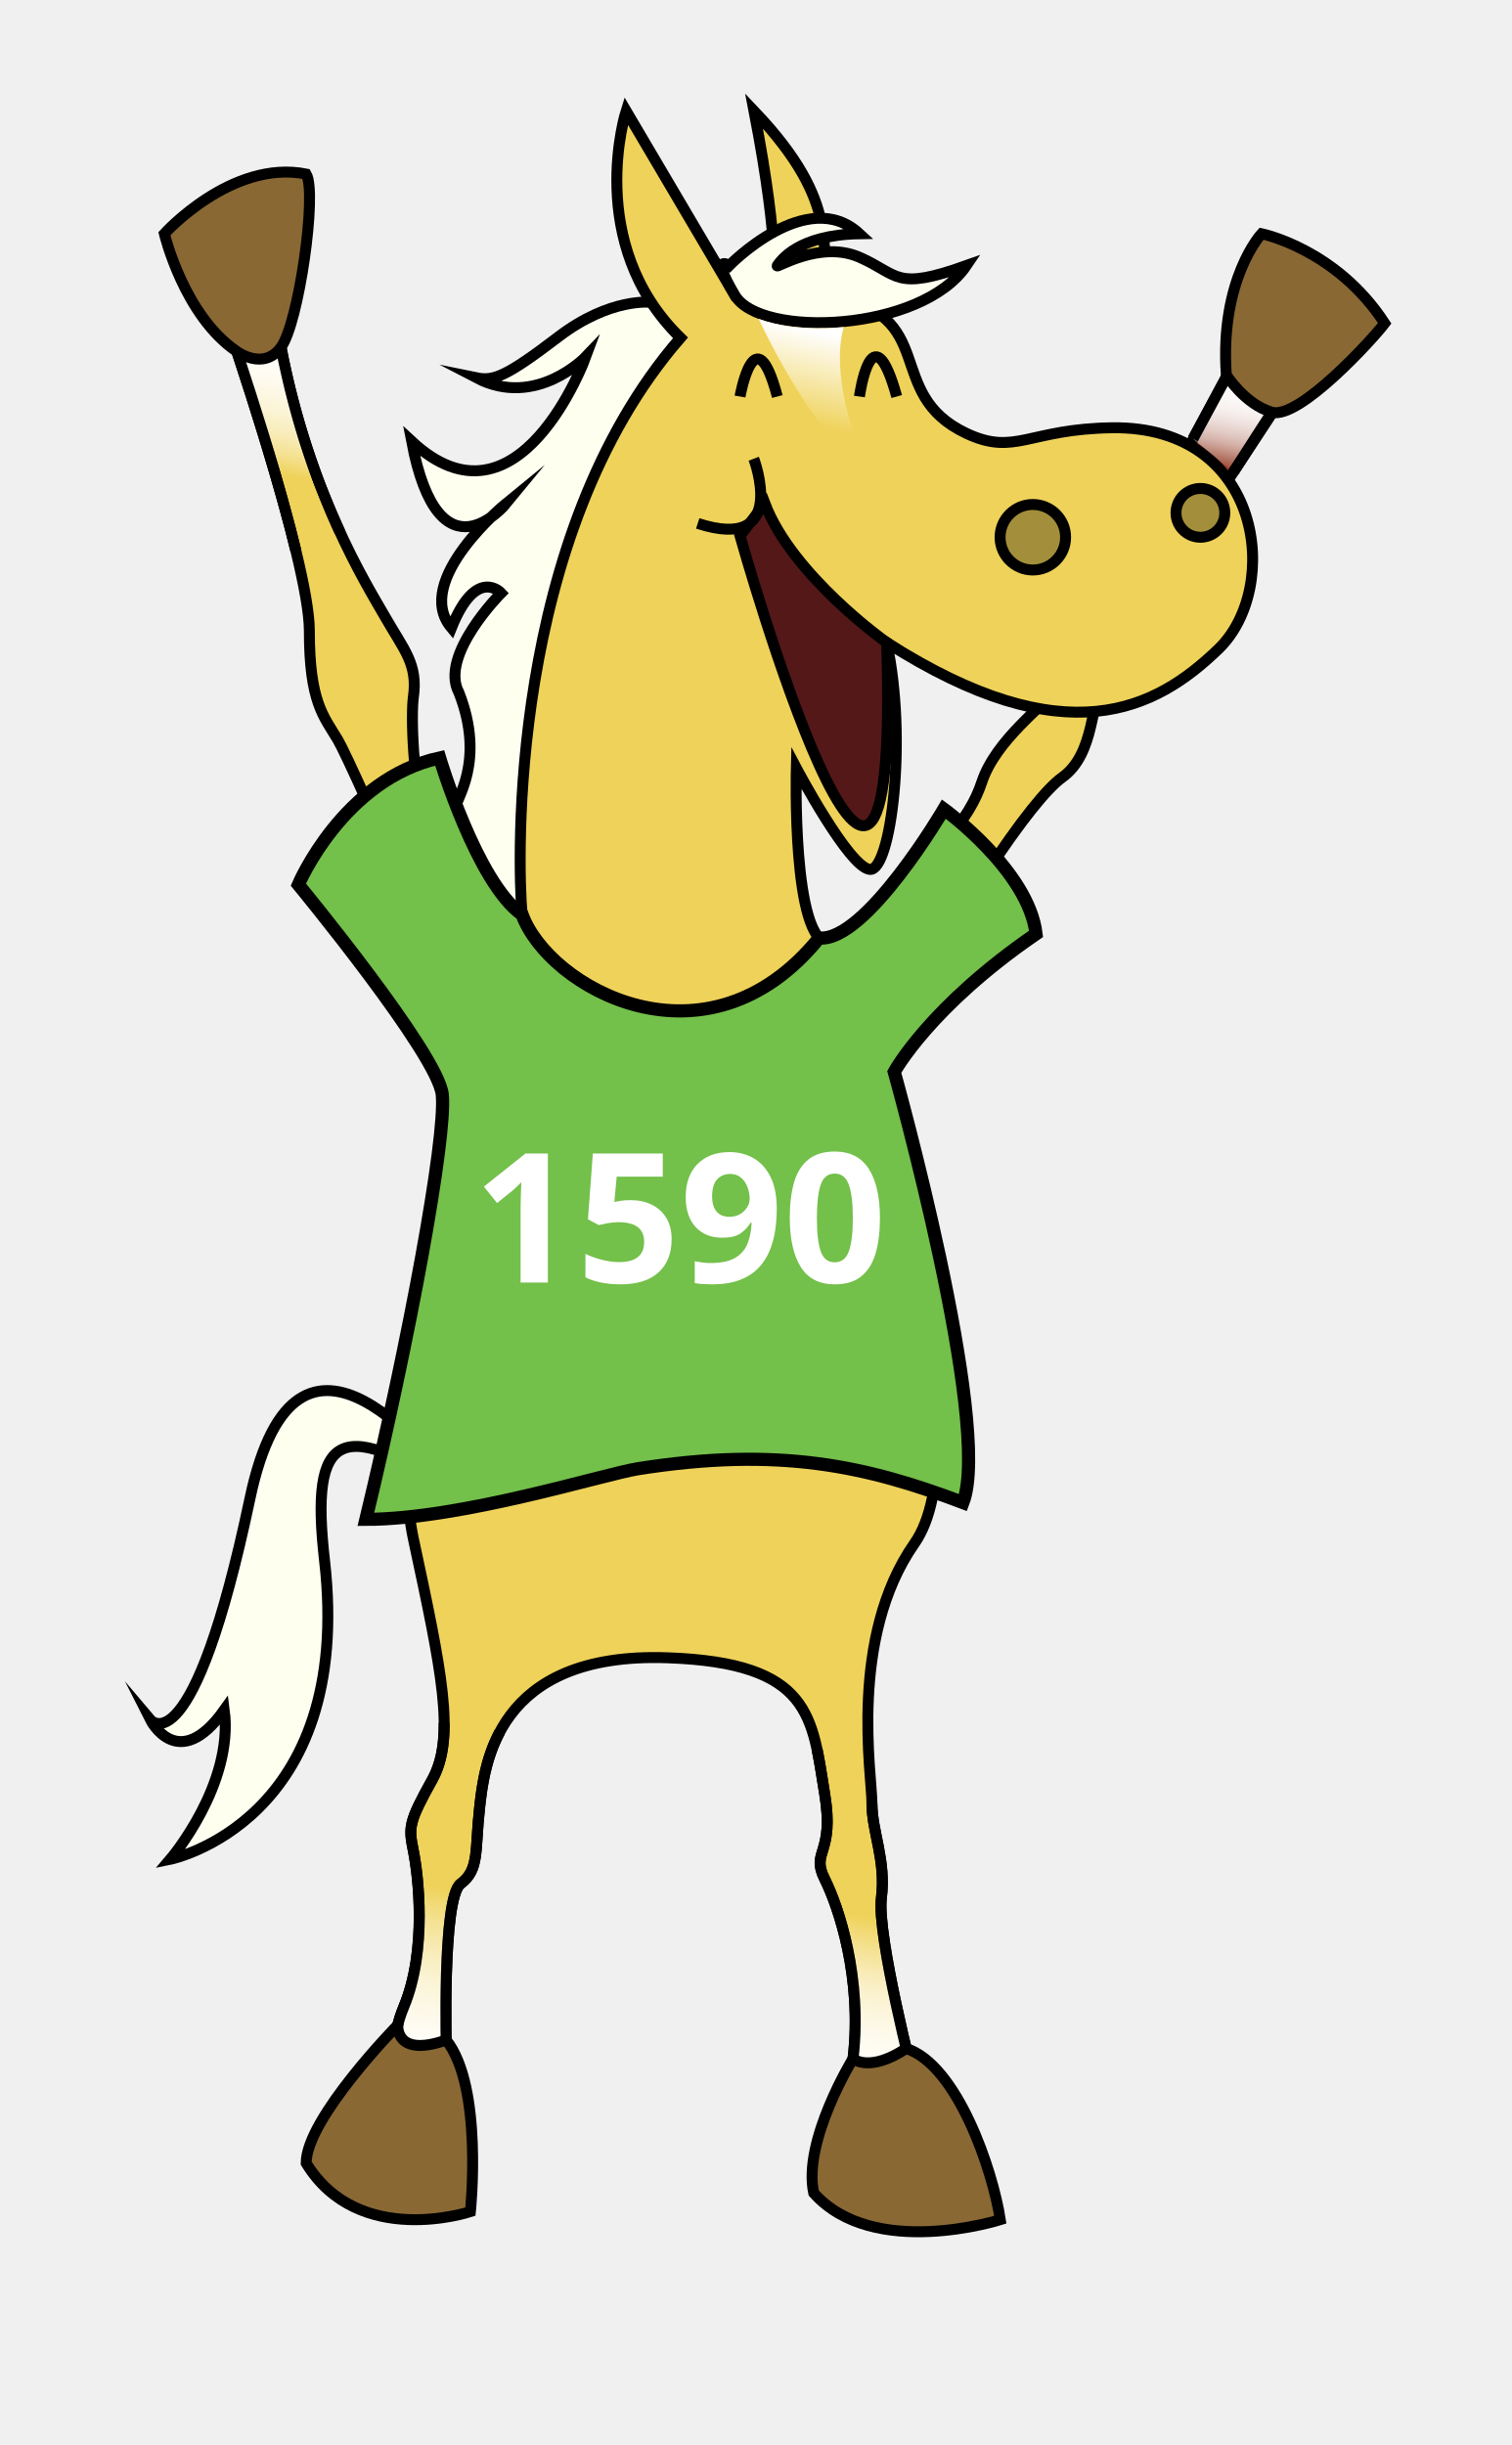
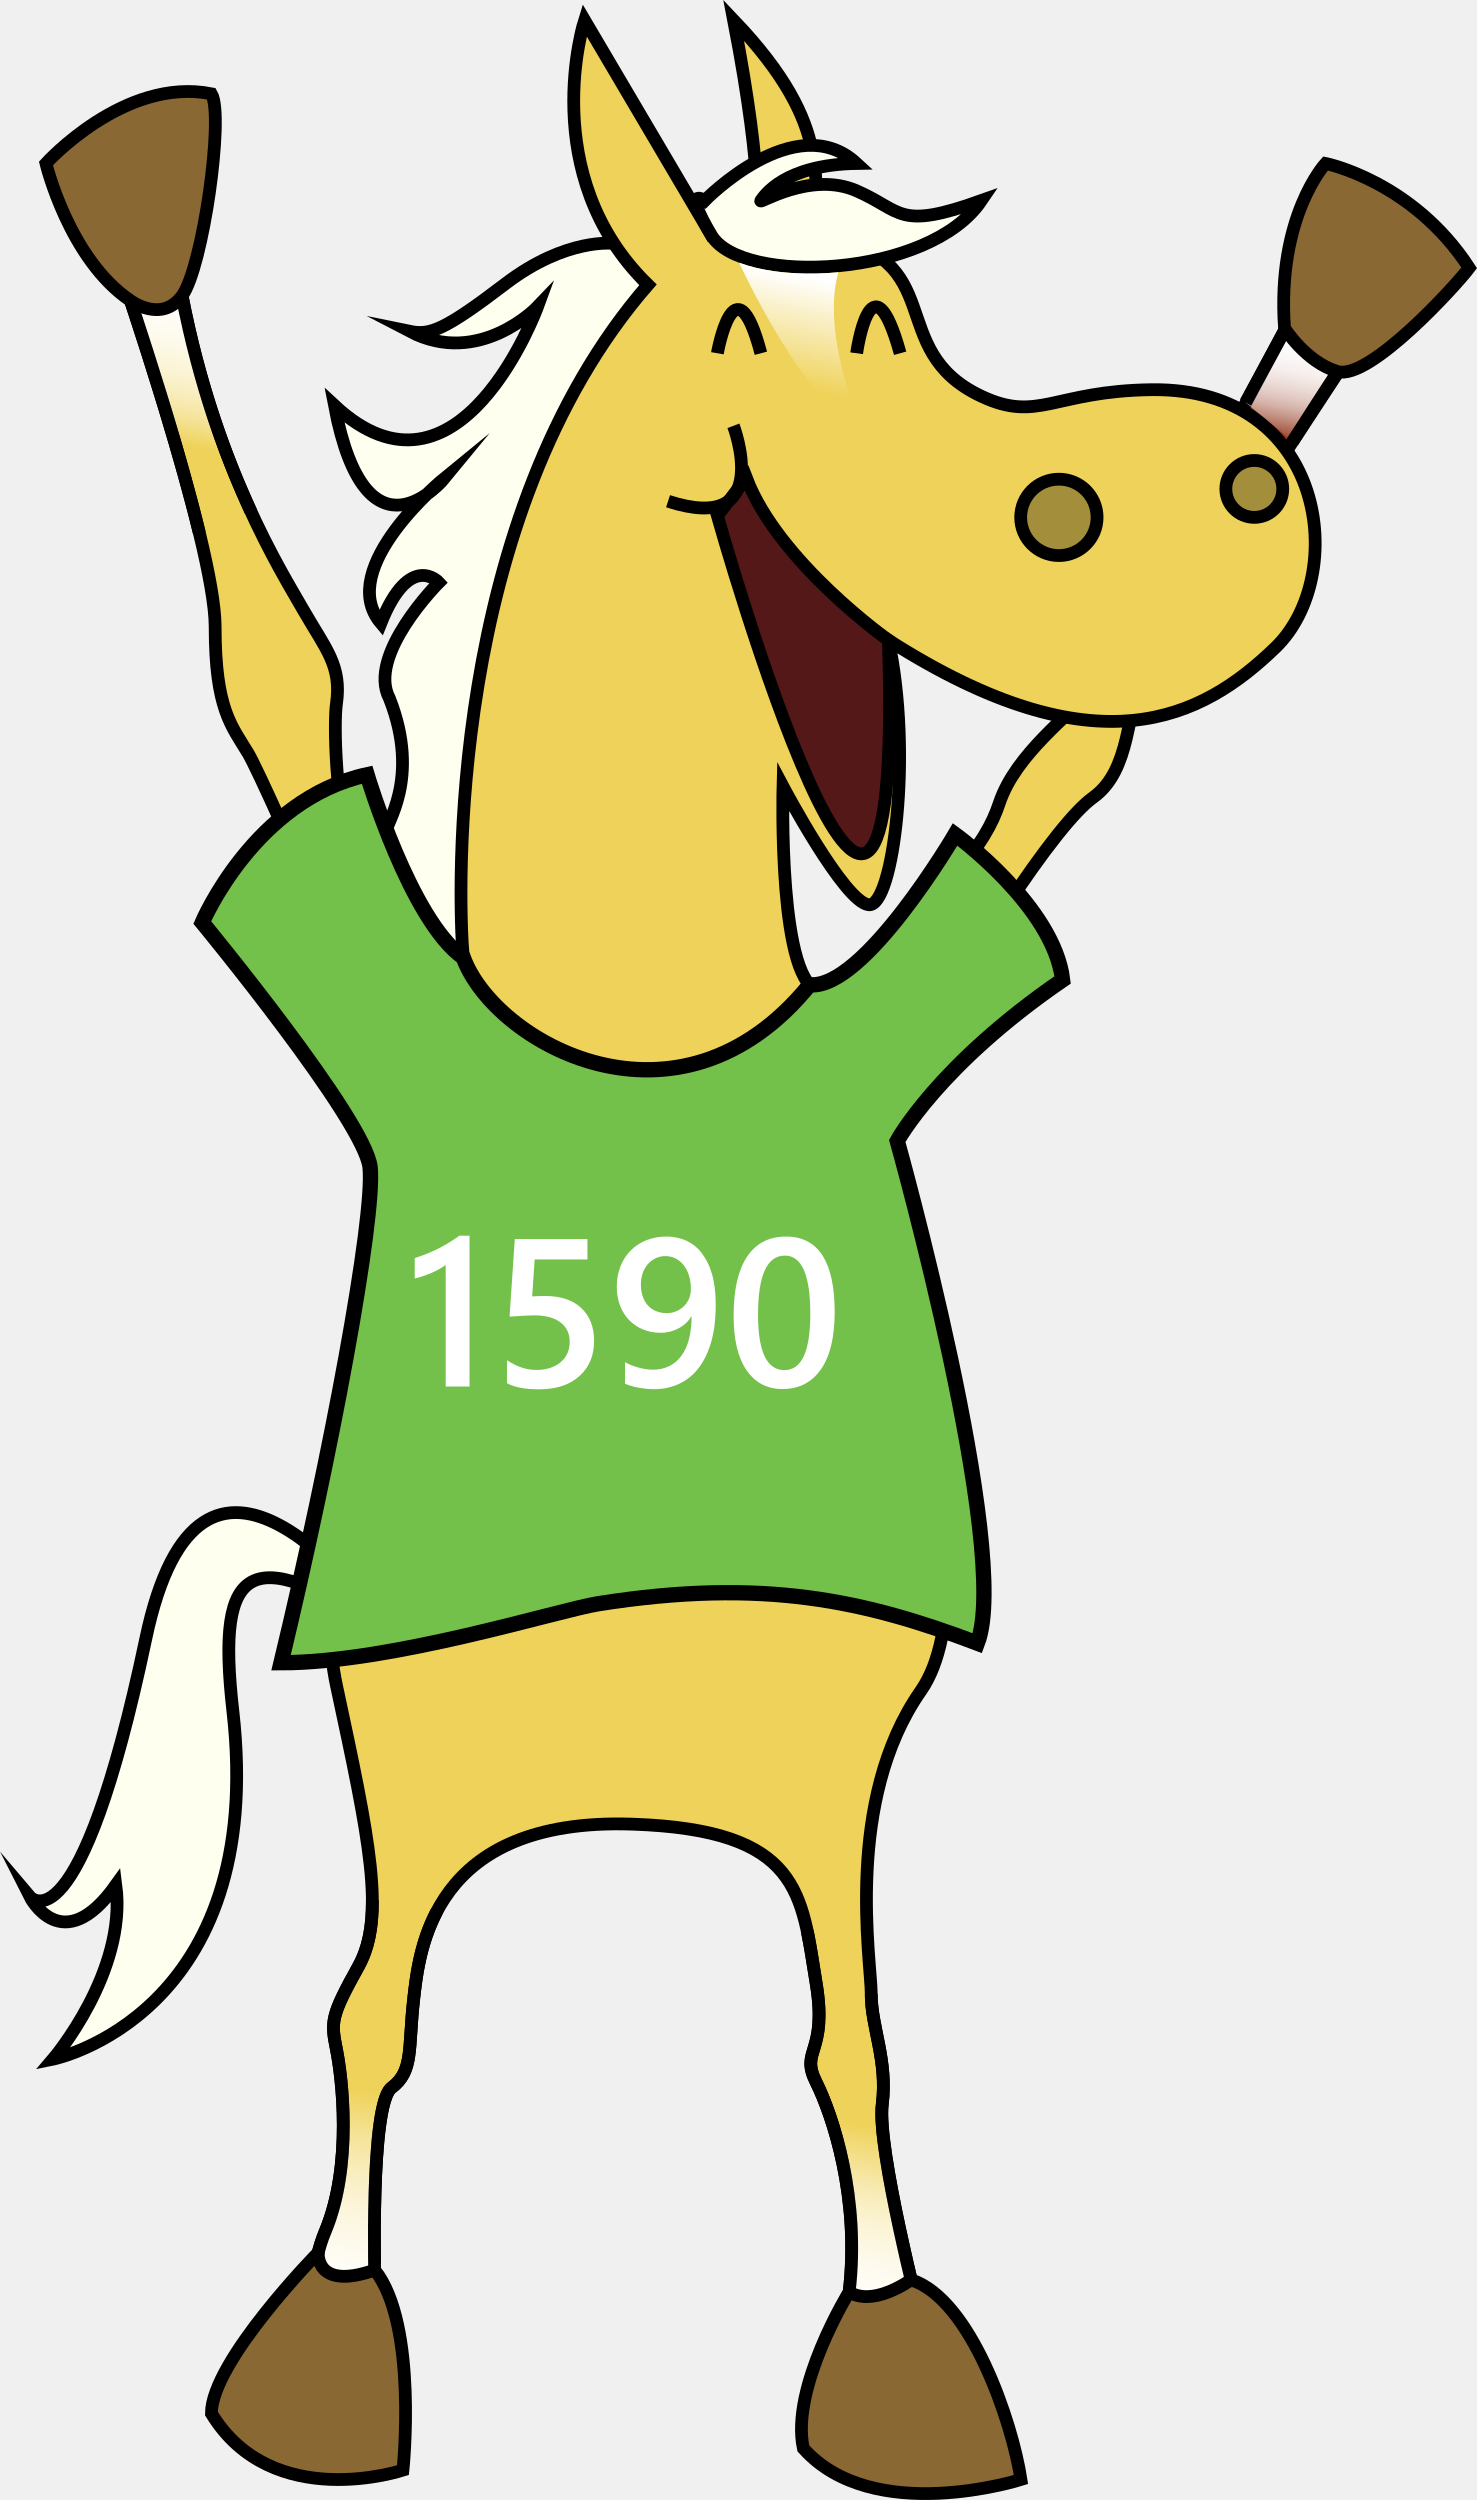
- <svg xmlns="http://www.w3.org/2000/svg" id="_2nd_Place" data-name="2nd Place" viewBox="0 0 1380.55 2232.89">
+ <svg xmlns="http://www.w3.org/2000/svg" viewBox="0 0 1156.58 1957.66">
  <defs>
-     <style>.cls-1,.cls-15{fill:#fff;}.cls-1,.cls-10,.cls-11,.cls-12,.cls-13,.cls-14,.cls-2,.cls-3,.cls-4,.cls-5,.cls-6,.cls-7,.cls-8{stroke:#000;stroke-miterlimit:10;}.cls-1,.cls-10,.cls-11,.cls-12,.cls-13,.cls-14,.cls-2,.cls-3,.cls-4,.cls-6,.cls-7,.cls-8{stroke-width:10px;}.cls-2{fill:ivory;}.cls-3{fill:#efd259;}.cls-4{fill:#933a22;}.cls-5{fill:#73c04a;stroke-width:12px;}.cls-6{fill:#541818;}.cls-7{fill:none;}.cls-8{fill:#a38f3b;}.cls-9{fill:url(#linear-gradient);}.cls-10{fill:url(#linear-gradient-2);}.cls-11{fill:#896834;}.cls-12{fill:url(#linear-gradient-3);}.cls-13{fill:url(#linear-gradient-4);}.cls-14{fill:url(#linear-gradient-5);}.cls-15{font-size:165px;font-family:Montserrat;font-weight:700;}</style>
-     <linearGradient id="linear-gradient" x1="731.73" y1="418.61" x2="756.66" y2="295.8" gradientUnits="userSpaceOnUse">
+     <style>.cls-1,.cls-15{fill:#fff;}.cls-1,.cls-10,.cls-11,.cls-12,.cls-13,.cls-14,.cls-2,.cls-3,.cls-4,.cls-5,.cls-6,.cls-7,.cls-8{stroke:#000;stroke-miterlimit:10;}.cls-1,.cls-10,.cls-11,.cls-12,.cls-13,.cls-14,.cls-2,.cls-3,.cls-4,.cls-6,.cls-7,.cls-8{stroke-width:10px;}.cls-2{fill:ivory;}.cls-3{fill:#efd259;}.cls-4{fill:#933a22;}.cls-5{fill:#73c04a;stroke-width:12px;}.cls-6{fill:#541818;}.cls-7{fill:none;}.cls-8{fill:#a38f3b;}.cls-9{fill:url(#linear-gradient);}.cls-10{fill:url(#linear-gradient-2);}.cls-11{fill:#896834;}.cls-12{fill:url(#linear-gradient-3);}.cls-13{fill:url(#linear-gradient-4);}.cls-14{fill:url(#linear-gradient-5);}</style>
+     <linearGradient id="linear-gradient" x1="617.67" y1="333.12" x2="642.61" y2="210.3" gradientUnits="userSpaceOnUse">
      <stop offset="0" stop-color="#fff" stop-opacity="0" />
      <stop offset="0.24" stop-color="#fff" stop-opacity="0" />
      <stop offset="0.93" stop-color="#fff" />
    </linearGradient>
-     <linearGradient id="linear-gradient-2" x1="362.26" y1="1916.72" x2="431.24" y2="1576.99" gradientUnits="userSpaceOnUse">
+     <linearGradient id="linear-gradient-2" x1="248.2" y1="1831.22" x2="317.18" y2="1491.49" gradientUnits="userSpaceOnUse">
      <stop offset="0" stop-color="#fff" />
      <stop offset="0.09" stop-color="#fff" stop-opacity="0.99" />
      <stop offset="0.17" stop-color="#fff" stop-opacity="0.95" />
      <stop offset="0.23" stop-color="#fff" stop-opacity="0.88" />
      <stop offset="0.3" stop-color="#fff" stop-opacity="0.79" />
      <stop offset="0.36" stop-color="#fff" stop-opacity="0.67" />
      <stop offset="0.42" stop-color="#fff" stop-opacity="0.52" />
      <stop offset="0.48" stop-color="#fff" stop-opacity="0.34" />
      <stop offset="0.53" stop-color="#fff" stop-opacity="0.15" />
      <stop offset="0.57" stop-color="#fff" stop-opacity="0" />
      <stop offset="1" stop-color="#fff" stop-opacity="0" />
    </linearGradient>
-     <linearGradient id="linear-gradient-3" x1="753.56" y1="1932.5" x2="818.54" y2="1612.45" gradientUnits="userSpaceOnUse">
+     <linearGradient id="linear-gradient-3" x1="639.5" y1="1847" x2="704.49" y2="1526.96" gradientUnits="userSpaceOnUse">
      <stop offset="0" stop-color="#fff" />
      <stop offset="0.1" stop-color="#fff" stop-opacity="0.99" />
      <stop offset="0.18" stop-color="#fff" stop-opacity="0.95" />
      <stop offset="0.25" stop-color="#fff" stop-opacity="0.89" />
      <stop offset="0.31" stop-color="#fff" stop-opacity="0.8" />
      <stop offset="0.37" stop-color="#fff" stop-opacity="0.69" />
      <stop offset="0.42" stop-color="#fff" stop-opacity="0.55" />
      <stop offset="0.47" stop-color="#fff" stop-opacity="0.38" />
      <stop offset="0.52" stop-color="#fff" stop-opacity="0.2" />
      <stop offset="0.57" stop-color="#fff" stop-opacity="0" />
      <stop offset="1" stop-color="#fff" stop-opacity="0" />
    </linearGradient>
-     <linearGradient id="linear-gradient-4" x1="235.48" y1="495.66" x2="283.36" y2="259.84" gradientUnits="userSpaceOnUse">
+     <linearGradient id="linear-gradient-4" x1="121.42" y1="410.16" x2="169.3" y2="174.34" gradientUnits="userSpaceOnUse">
      <stop offset="0.27" stop-color="#fff" stop-opacity="0" />
      <stop offset="0.3" stop-color="#fff" stop-opacity="0.13" />
      <stop offset="0.34" stop-color="#fff" stop-opacity="0.31" />
      <stop offset="0.39" stop-color="#fff" stop-opacity="0.48" />
      <stop offset="0.44" stop-color="#fff" stop-opacity="0.62" />
      <stop offset="0.5" stop-color="#fff" stop-opacity="0.74" />
      <stop offset="0.56" stop-color="#fff" stop-opacity="0.83" />
      <stop offset="0.62" stop-color="#fff" stop-opacity="0.91" />
      <stop offset="0.7" stop-color="#fff" stop-opacity="0.96" />
      <stop offset="0.8" stop-color="#fff" stop-opacity="0.99" />
      <stop offset="1" stop-color="#fff" />
      <stop offset="1" stop-color="#fff" stop-opacity="0.99" />
      <stop offset="1" stop-color="#fff" stop-opacity="0.96" />
      <stop offset="1" stop-color="#fff" stop-opacity="0.91" />
      <stop offset="1" stop-color="#fff" stop-opacity="0.83" />
      <stop offset="1" stop-color="#fff" stop-opacity="0.73" />
      <stop offset="1" stop-color="#fff" stop-opacity="0.61" />
      <stop offset="1" stop-color="#fff" stop-opacity="0.47" />
      <stop offset="1" stop-color="#fff" stop-opacity="0.3" />
      <stop offset="1" stop-color="#fff" stop-opacity="0.12" />
      <stop offset="1" stop-color="#fff" stop-opacity="0" />
    </linearGradient>
-     <linearGradient id="linear-gradient-5" x1="1121.09" y1="430.23" x2="1141.99" y2="327.28" gradientUnits="userSpaceOnUse">
+     <linearGradient id="linear-gradient-5" x1="1007.03" y1="344.73" x2="1027.94" y2="241.79" gradientUnits="userSpaceOnUse">
      <stop offset="0" stop-color="#fff" stop-opacity="0" />
      <stop offset="0.03" stop-color="#fff" stop-opacity="0.11" />
      <stop offset="0.1" stop-color="#fff" stop-opacity="0.29" />
      <stop offset="0.17" stop-color="#fff" stop-opacity="0.46" />
      <stop offset="0.24" stop-color="#fff" stop-opacity="0.61" />
      <stop offset="0.32" stop-color="#fff" stop-opacity="0.73" />
      <stop offset="0.41" stop-color="#fff" stop-opacity="0.83" />
      <stop offset="0.5" stop-color="#fff" stop-opacity="0.91" />
      <stop offset="0.61" stop-color="#fff" stop-opacity="0.96" />
      <stop offset="0.75" stop-color="#fff" stop-opacity="0.99" />
      <stop offset="1" stop-color="#fff" />
      <stop offset="1" stop-color="#fff" stop-opacity="0.99" />
      <stop offset="1" stop-color="#fff" stop-opacity="0.96" />
      <stop offset="1" stop-color="#fff" stop-opacity="0.91" />
      <stop offset="1" stop-color="#fff" stop-opacity="0.83" />
      <stop offset="1" stop-color="#fff" stop-opacity="0.73" />
      <stop offset="1" stop-color="#fff" stop-opacity="0.61" />
      <stop offset="1" stop-color="#fff" stop-opacity="0.47" />
      <stop offset="1" stop-color="#fff" stop-opacity="0.3" />
      <stop offset="1" stop-color="#fff" stop-opacity="0.12" />
      <stop offset="1" stop-color="#fff" stop-opacity="0" />
    </linearGradient>
  </defs>
-   <polyline class="cls-1" points="706.12 264.42 756.7 270.27 706.12 264.42 706.12 275.91 770.86 376.93 756.7 270.27 706.12 264.42" />
-   <path class="cls-2" d="M594.74,276.12s-37.07-4.87-84.78,31.48S450.9,348.25,435,345c54.52,28.52,100-19.18,100-19.18S473.61,493.9,375.92,403c25,131.77,86.33,56.8,86.33,56.8s-86.33,70.43-50,113.59c22.72-56.8,45.44-31.81,45.44-31.81s-56.8,56.8-38.62,90.87c25,63.61-4,99.15-2.27,103.52S453,908.4,453,908.4L551.86,796s63-320.31,64.74-325.43,4.83-162,4.83-162Z" />
-   <path class="cls-2" d="M431.61,1373.68s-1.86-2.19-5.2-5.81c-29.22-31.6-155-204-198.15.68-52.25,247.63-90.78,202.19-90.78,202.19s25.19,50,67.33-9.09c9,68.15-49.25,136.31-49.25,136.31s168.12-34.08,140.85-272.62c-13.46-117.77,12.93-136.13,133.34-53.86" />
-   <path class="cls-3" d="M1014.25,552.05c-0.1-3.56-.08-7.09,0-10.61-24.44,45-44.25,80.79-48.58,86.56-13,17.27-56.13,47.49-69.08,86.35-5.54,16.64-14.13,32.11-37.66,60.18l39.73,25.84C933.1,748,956.42,719.74,970,710c30.22-21.59,25.91-69.08,38.86-95,3.21-6.42,14.91-25.31,30.69-50.09C1029.65,564,1020.73,560.24,1014.25,552.05Z" />
-   <path class="cls-4" d="M1129.74,325.78s-66.89,126.14-115.48,215.66c-0.09,3.52-.11,7,0,10.61,6.48,8.18,15.4,11.94,25.29,12.91,47.89-75.19,133.37-204.65,133.37-204.65Z" />
-   <path class="cls-3" d="M885.65,818.35c-42.23,64.2-83.09,137.53-80.72,163.7,4.32,47.49,90.67,341.08,30.22,427.43S796.3,1621,796.3,1646.93s13,51.81,8.64,86.35,30.22,168.38,30.22,168.38l-30.22,38.86s-34.54,13-25.9-60.44-13-138.16-25.9-164.06,9.23-21.68,0-77.72c-11.5-69.82-11.5-119.8-143.82-124.35-157-5.39-167,98.44-171.35,137.3s0,56.13-17.27,69.08-13,155.43-13,155.43l-34.54,43.17s-25.91-34.54-4.32-86.35,13-120.89,8.64-142.48-4.32-25.91,17.27-64.76,8.64-99.3-17.27-220.19,51.81-349.72,60.44-388.57S321.38,697.09,308.42,675.5s-25.9-34.54-25.9-99.3S204.8,286.93,204.8,286.93s25.9-103.62,51.81,30.22,77.71,215.87,95,246.1,30.22,43.17,25.9,73.4,4.32,246.1,99.3,198.6c-4.32-47.49-13-345.4,144.64-526.73-88.51-86.35-49.65-207.24-49.65-207.24l99.3,168.38,35-5.24s7.68-32.62-17.5-163.14c82.27,86.3,58.49,126.78,68.08,169,103.07,16.25,48.53,89,125.85,125.48,44.59,21,56.57-4.13,133.38-5.1,137.65-1.74,154.52,146.23,97,201.88s-139.74,98.53-303.16-5.76C828.92,675,813.57,795.91,794.38,794s-67.16-92.58-67.16-92.58-4.32,159.75,30.22,159.75c19.75,0,57.86-35.3,89.29-72.8Z" />
-   <path class="cls-5" d="M401.5,692.16s33.95,113.92,75.31,143.08c24.32,66.66,168.33,148.23,271.32,21.35C790.54,860.8,862,738.91,862,738.91s77.36,56,84.18,113.94c-97.69,67-129.5,126.09-129.5,126.09s90,321.72,62.76,393.29c-87.75-33.2-167.27-51.37-296.76-30.93-31,4.9-161.3,46.24-248.53,46.24,39.52-164.38,73.6-347.69,69.77-387.74-3.51-36.68-131.46-191.92-131.46-191.92S313.33,711.32,401.5,692.16Z" />
-   <path class="cls-6" d="M809.73,586.77s-86.21-61.06-111.2-126.95l-22.72,29.53S823.24,1013.6,809.73,586.77Z" />
-   <path class="cls-7" d="M688.36,418.93s32.88,86.33-51.18,59.07" />
-   <path class="cls-7" d="M675.81,362.13s13.63-77.24,34.08,0" />
-   <path class="cls-7" d="M784.86,362.13s11.36-81.79,34.08,0" />
-   <path class="cls-2" d="M665.94,242.55s71.21-73.24,118.91-29.08c-56.8,1-72.3,25.35-75,29.08s38.62-23.55,75-7.64,31.81,31.19,97.69,7.64c-40.89,60.51-188.09,66.73-211.45,27.11S665.94,242.55,665.94,242.55Z" />
-   <circle id="nostril_R" class="cls-8" cx="943.23" cy="490.64" r="29.91" />
-   <circle id="nostril_L" class="cls-8" cx="1096.26" cy="468.36" r="22.28" />
-   <path class="cls-9" d="M692.85,291.18s50.08,110.06,101.07,140.06c-40.5-88.5-23.22-132.59-23.22-132.59S727.63,304.05,692.85,291.18Z" />
-   <path class="cls-10" d="M456.2,1582.06c-13.71,26-16.47,53.13-18.26,69.19-4.32,38.86,0,56.13-17.27,69.08s-13,155.43-13,155.43l-34.54,43.17s-25.91-34.54-4.32-86.35,13-120.89,8.64-142.48-4.32-25.91,17.27-64.76c7.73-13.91,11-30.58,10.9-51.79" />
-   <path class="cls-11" d="M363.29,1849.35s-83.69,85.2-83.69,126.1c47.71,78.39,150,44.31,150,44.31s12-114-22.11-156.69C360.49,1879.6,363.29,1849.35,363.29,1849.35Z" />
-   <path class="cls-12" d="M746.19,1597.76c2.67,12.51,4.55,26.1,6.93,40.54,9.23,56-13,51.81,0,77.72s34.54,90.67,25.9,164.06,25.9,60.44,25.9,60.44l30.22-38.86s-34.54-133.84-30.22-168.38-8.64-60.44-8.64-86.35" />
-   <path class="cls-11" d="M779,1880.08S732.88,1955,743.1,2002.72c54.53,61.35,170.41,24.41,170.41,24.41-6.82-44.86-39.22-141.34-85.94-156.35C793.8,1893.19,779,1880.08,779,1880.08Z" />
-   <path class="cls-13" d="M310.5,486c-19.25-41.8-40.19-98.08-53.88-168.85-25.9-133.84-51.81-30.22-51.81-30.22s43.4,125.37,65.33,215.77" />
-   <path class="cls-14" d="M1126.27,431.28c47.89-75.19,46.65-71,46.65-71l-43.17-34.54s8.29-14.58-40.3,74.94" />
-   <path class="cls-11" d="M216.26,320.93s24.19,18.11,40.36-3.78,33.21-141.17,23-158.21c-68.16-13.63-129.51,54.53-129.51,54.53S167.94,288.28,216.26,320.93Z" />
-   <path class="cls-11" d="M1119.92,342.4s16.56,26.54,41.4,34,93-67.52,103.23-81.15c-44.31-68.16-112.47-81.79-112.47-81.79S1113.77,254.75,1119.92,342.4Z" />
-   <text class="cls-15" transform="translate(432.18 1171.27)">1590</text>
+   <g id="Layer_2" data-name="Layer 2">
+     <g id="_2nd_Place" data-name="2nd Place">
+       <polyline class="cls-1" points="592.06 178.92 642.64 184.77 592.06 178.92 592.06 190.41 656.81 291.43 642.64 184.77 592.06 178.92" />
+     </g>
+     <g id="_1st_Place" data-name="1st Place">
+       <path class="cls-2" d="M480.69,190.63s-37.07-4.87-84.78,31.48-59.07,40.64-75,37.36c54.52,28.52,100-19.18,100-19.18s-61.34,168.12-159,77.24c25,131.77,86.33,56.8,86.33,56.8s-86.33,70.43-50,113.59c22.72-56.8,45.44-31.81,45.44-31.81S286.86,512.91,305,547c25,63.61-4,99.15-2.27,103.52S339,822.91,339,822.91l98.82-112.45s63-320.31,64.74-325.43,4.83-162,4.83-162Z" />
+       <path class="cls-2" d="M317.55,1288.19s-1.86-2.19-5.2-5.81c-29.22-31.6-155-204-198.15.68-52.25,247.63-90.78,202.19-90.78,202.19s25.19,50,67.33-9.09c9,68.15-49.25,136.31-49.25,136.31s168.12-34.08,140.85-272.62c-13.46-117.77,12.93-136.13,133.34-53.86" />
+       <path class="cls-3" d="M900.2,466.56c-.1-3.56-.08-7.09,0-10.61-24.44,45-44.25,80.79-48.58,86.56-13,17.27-56.13,47.49-69.08,86.35C777,645.5,768.41,661,744.88,689l39.73,25.84c34.43-52.34,57.76-80.64,71.33-90.33,30.22-21.59,25.91-69.08,38.86-95,3.21-6.42,14.91-25.31,30.69-50.09C915.6,478.5,906.68,474.74,900.2,466.56Z" />
+       <path class="cls-4" d="M1015.69,240.29S948.79,366.43,900.21,455.95c-.09,3.52-.11,7,0,10.61,6.48,8.18,15.4,11.94,25.29,12.91,47.89-75.19,133.37-204.65,133.37-204.65Z" />
+       <path class="cls-3" d="M771.59,732.85c-42.23,64.2-83.09,137.53-80.72,163.7C695.19,944,781.54,1237.63,721.1,1324s-38.86,211.56-38.86,237.46,13,51.81,8.64,86.35,30.22,168.38,30.22,168.38L690.88,1855s-34.54,13-25.9-60.44-13-138.16-25.9-164.06,9.23-21.68,0-77.72c-11.5-69.82-11.5-119.8-143.82-124.35-157-5.39-167,98.44-171.35,137.3s0,56.13-17.27,69.08-13,155.43-13,155.43l-34.54,43.17s-25.91-34.54-4.32-86.35,13-120.89,8.64-142.48-4.32-25.91,17.27-64.76,8.64-99.3-17.27-220.19,51.81-349.72,60.44-388.57S207.32,611.59,194.37,590s-25.9-34.54-25.9-99.3S90.75,201.43,90.75,201.43s25.9-103.62,51.81,30.22,77.71,215.87,95,246.1,30.22,43.17,25.9,73.4,4.32,246.1,99.3,198.6c-4.32-47.49-13-345.4,144.64-526.73-88.51-86.35-49.65-207.24-49.65-207.24L557,184.16l35-5.24s7.68-32.62-17.5-163.14c82.27,86.3,58.49,126.78,68.08,169,103.07,16.25,48.53,89,125.85,125.48,44.59,21,56.57-4.13,133.38-5.1,137.65-1.74,154.52,146.23,97,201.88s-139.74,98.53-303.16-5.76c19.19,88.26,3.84,209.14-15.35,207.22s-67.16-92.58-67.16-92.58-4.32,159.75,30.22,159.75c19.75,0,57.86-35.3,89.3-72.8Z" />
+       <path class="cls-5" d="M287.44,606.67s33.95,113.92,75.31,143.08C387.07,816.41,531.08,898,634.07,771.1c42.41,4.2,113.85-117.69,113.85-117.69s77.36,56,84.18,113.94c-97.69,67-129.5,126.09-129.5,126.09s90,321.72,62.76,393.29c-87.75-33.2-167.27-51.37-296.76-30.93-31,4.9-161.3,46.24-248.53,46.24,39.52-164.38,73.6-347.69,69.77-387.74-3.51-36.68-131.46-191.92-131.46-191.92S199.28,625.82,287.44,606.67Z" />
+       <path class="cls-6" d="M695.67,501.27s-86.21-61.06-111.2-126.95l-22.72,29.53S709.19,928.1,695.67,501.27Z" />
+       <path class="cls-7" d="M574.31,333.43s32.88,86.33-51.18,59.07" />
+       <path class="cls-7" d="M561.75,276.63s13.63-77.24,34.08,0" />
+       <path class="cls-7" d="M670.8,276.63s11.36-81.79,34.08,0" />
+       <path class="cls-2" d="M551.88,157.05S623.09,83.81,670.8,128c-56.8,1-72.3,25.35-75,29.08s38.62-23.55,75-7.64,31.81,31.19,97.69,7.64C727.6,217.57,580.4,223.79,557,184.16S551.88,157.05,551.88,157.05Z" />
+       <circle id="nostril_R" class="cls-8" cx="829.18" cy="405.14" r="29.91" />
+       <circle id="nostril_L" class="cls-8" cx="982.2" cy="382.86" r="22.28" />
+       <path class="cls-9" d="M578.79,205.68s50.08,110.06,101.07,140.06c-40.5-88.5-23.22-132.59-23.22-132.59S613.57,218.56,578.79,205.68Z" />
+       <path class="cls-10" d="M342.15,1496.56c-13.71,26-16.47,53.13-18.26,69.19-4.32,38.86,0,56.13-17.27,69.08s-13,155.43-13,155.43l-34.54,43.17s-25.91-34.54-4.32-86.35,13-120.89,8.64-142.48-4.32-25.91,17.27-64.76c7.73-13.91,11-30.58,10.9-51.79" />
+       <path class="cls-11" d="M249.24,1763.86s-83.69,85.2-83.69,126.1c47.71,78.39,150,44.31,150,44.31s12-114-22.11-156.69C246.43,1794.1,249.24,1763.86,249.24,1763.86Z" />
+       <path class="cls-12" d="M632.13,1512.27c2.67,12.51,4.55,26.1,6.93,40.54,9.23,56-13,51.81,0,77.72s34.54,90.67,25.9,164.06,25.9,60.44,25.9,60.44l30.22-38.86s-34.54-133.84-30.22-168.38-8.64-60.44-8.64-86.35" />
+       <path class="cls-11" d="M665,1794.58s-46.15,74.93-35.93,122.64c54.53,61.35,170.41,24.41,170.41,24.41-6.82-44.86-39.22-141.34-85.94-156.35C679.75,1807.7,665,1794.58,665,1794.58Z" />
+       <path class="cls-13" d="M196.44,400.5c-19.25-41.8-40.19-98.08-53.88-168.85-25.9-133.84-51.81-30.22-51.81-30.22s43.4,125.37,65.33,215.77" />
+       <path class="cls-14" d="M1012.21,345.79c47.89-75.19,46.65-71,46.65-71l-43.17-34.54s8.29-14.58-40.3,74.94" />
+       <path class="cls-11" d="M102.2,235.44s24.19,18.11,40.36-3.78,33.21-141.17,23-158.21C97.38,59.81,36,128,36,128S53.89,202.79,102.2,235.44Z" />
+       <path class="cls-11" d="M1005.86,256.91s16.56,26.54,41.4,34,93-67.52,103.23-81.15C1106.18,141.6,1038,128,1038,128S999.72,169.25,1005.86,256.91Z" />
+     </g>
+     <g id="Text-_outline" data-name="Text- outline">
+       <path class="cls-15" d="M367.67,967.66v118.11H349V990.54a59.56,59.56,0,0,1-10.92,6.16,90,90,0,0,1-13.33,4.47v-16q4.67-1.53,9-3.22t8.58-3.79q4.23-2.09,8.54-4.67t8.9-5.88Z" />
+       <path class="cls-15" d="M397,1083.11v-18q11.36,7.66,23,7.65t18.93-6q7.17-6,7.17-16,0-9.83-7.29-15.31T417.94,1030q-4.67,0-18.93,1l4.11-60.75H460v16H418.67l-1.93,28.92q5.56-.32,10.07-.32,18.37,0,28.4,9.43t10,25.78q0,17.16-11.48,27.51t-31.54,10.35Q405.29,1087.87,397,1083.11Z" />
+       <path class="cls-15" d="M560.46,1021.72q0,17.32-3.75,29.81t-10.31,20.54A40.56,40.56,0,0,1,531,1084a47.18,47.18,0,0,1-19,3.83,55.59,55.59,0,0,1-6.65-.4q-3.34-.4-6.37-1t-5.48-1.41a36.74,36.74,0,0,1-4.07-1.49V1066.6a33.22,33.22,0,0,0,4.19,2.13,44,44,0,0,0,5.44,1.93,53.44,53.44,0,0,0,6.12,1.37,37.89,37.89,0,0,0,6.16.52,28.66,28.66,0,0,0,12.45-2.66,25.63,25.63,0,0,0,9.55-7.9,38.22,38.22,0,0,0,6.08-13,68.3,68.3,0,0,0,2.13-18h-.32a21.37,21.37,0,0,1-3.83,4.87,26.68,26.68,0,0,1-5.44,4,30.31,30.31,0,0,1-6.81,2.78,29.64,29.64,0,0,1-8,1,35.49,35.49,0,0,1-13.5-2.54,31.78,31.78,0,0,1-10.84-7.21,33.26,33.26,0,0,1-7.21-11.36,40.56,40.56,0,0,1-2.62-14.9,42.74,42.74,0,0,1,3-16.31,35.72,35.72,0,0,1,20.54-20.3A41.8,41.8,0,0,1,522,968.31a37.65,37.65,0,0,1,14.78,2.94A31.86,31.86,0,0,1,549,980.59a47.68,47.68,0,0,1,8.38,16.56Q560.46,1007.3,560.46,1021.72ZM541,1009.39a35.19,35.19,0,0,0-1.49-10.55,25.29,25.29,0,0,0-4.15-8.14,18.76,18.76,0,0,0-6.33-5.24,17.52,17.52,0,0,0-8-1.85,17.81,17.81,0,0,0-7.37,1.57,18.18,18.18,0,0,0-6.12,4.47,21.53,21.53,0,0,0-4.15,7,25.9,25.9,0,0,0-1.53,9.1,28.74,28.74,0,0,0,1.49,9.67,20.08,20.08,0,0,0,4.15,7,17.41,17.41,0,0,0,6.41,4.35,22.13,22.13,0,0,0,8.26,1.49,18.46,18.46,0,0,0,7.45-1.49,19.14,19.14,0,0,0,6-4,18.47,18.47,0,0,0,4-6A19,19,0,0,0,541,1009.39Z" />
+       <path class="cls-15" d="M612.75,1087.71q-18,0-28.16-14.74t-10.11-42.62q0-30.61,10.55-46.33t30.46-15.71q38.11,0,38.11,59.22,0,29.33-10.76,44.75T612.75,1087.71Zm1.85-104.49q-21,0-21,46.33,0,43.35,20.63,43.34,20.3,0,20.3-44.07Q634.5,983.21,614.6,983.21Z" />
+     </g>
+   </g>
</svg>
